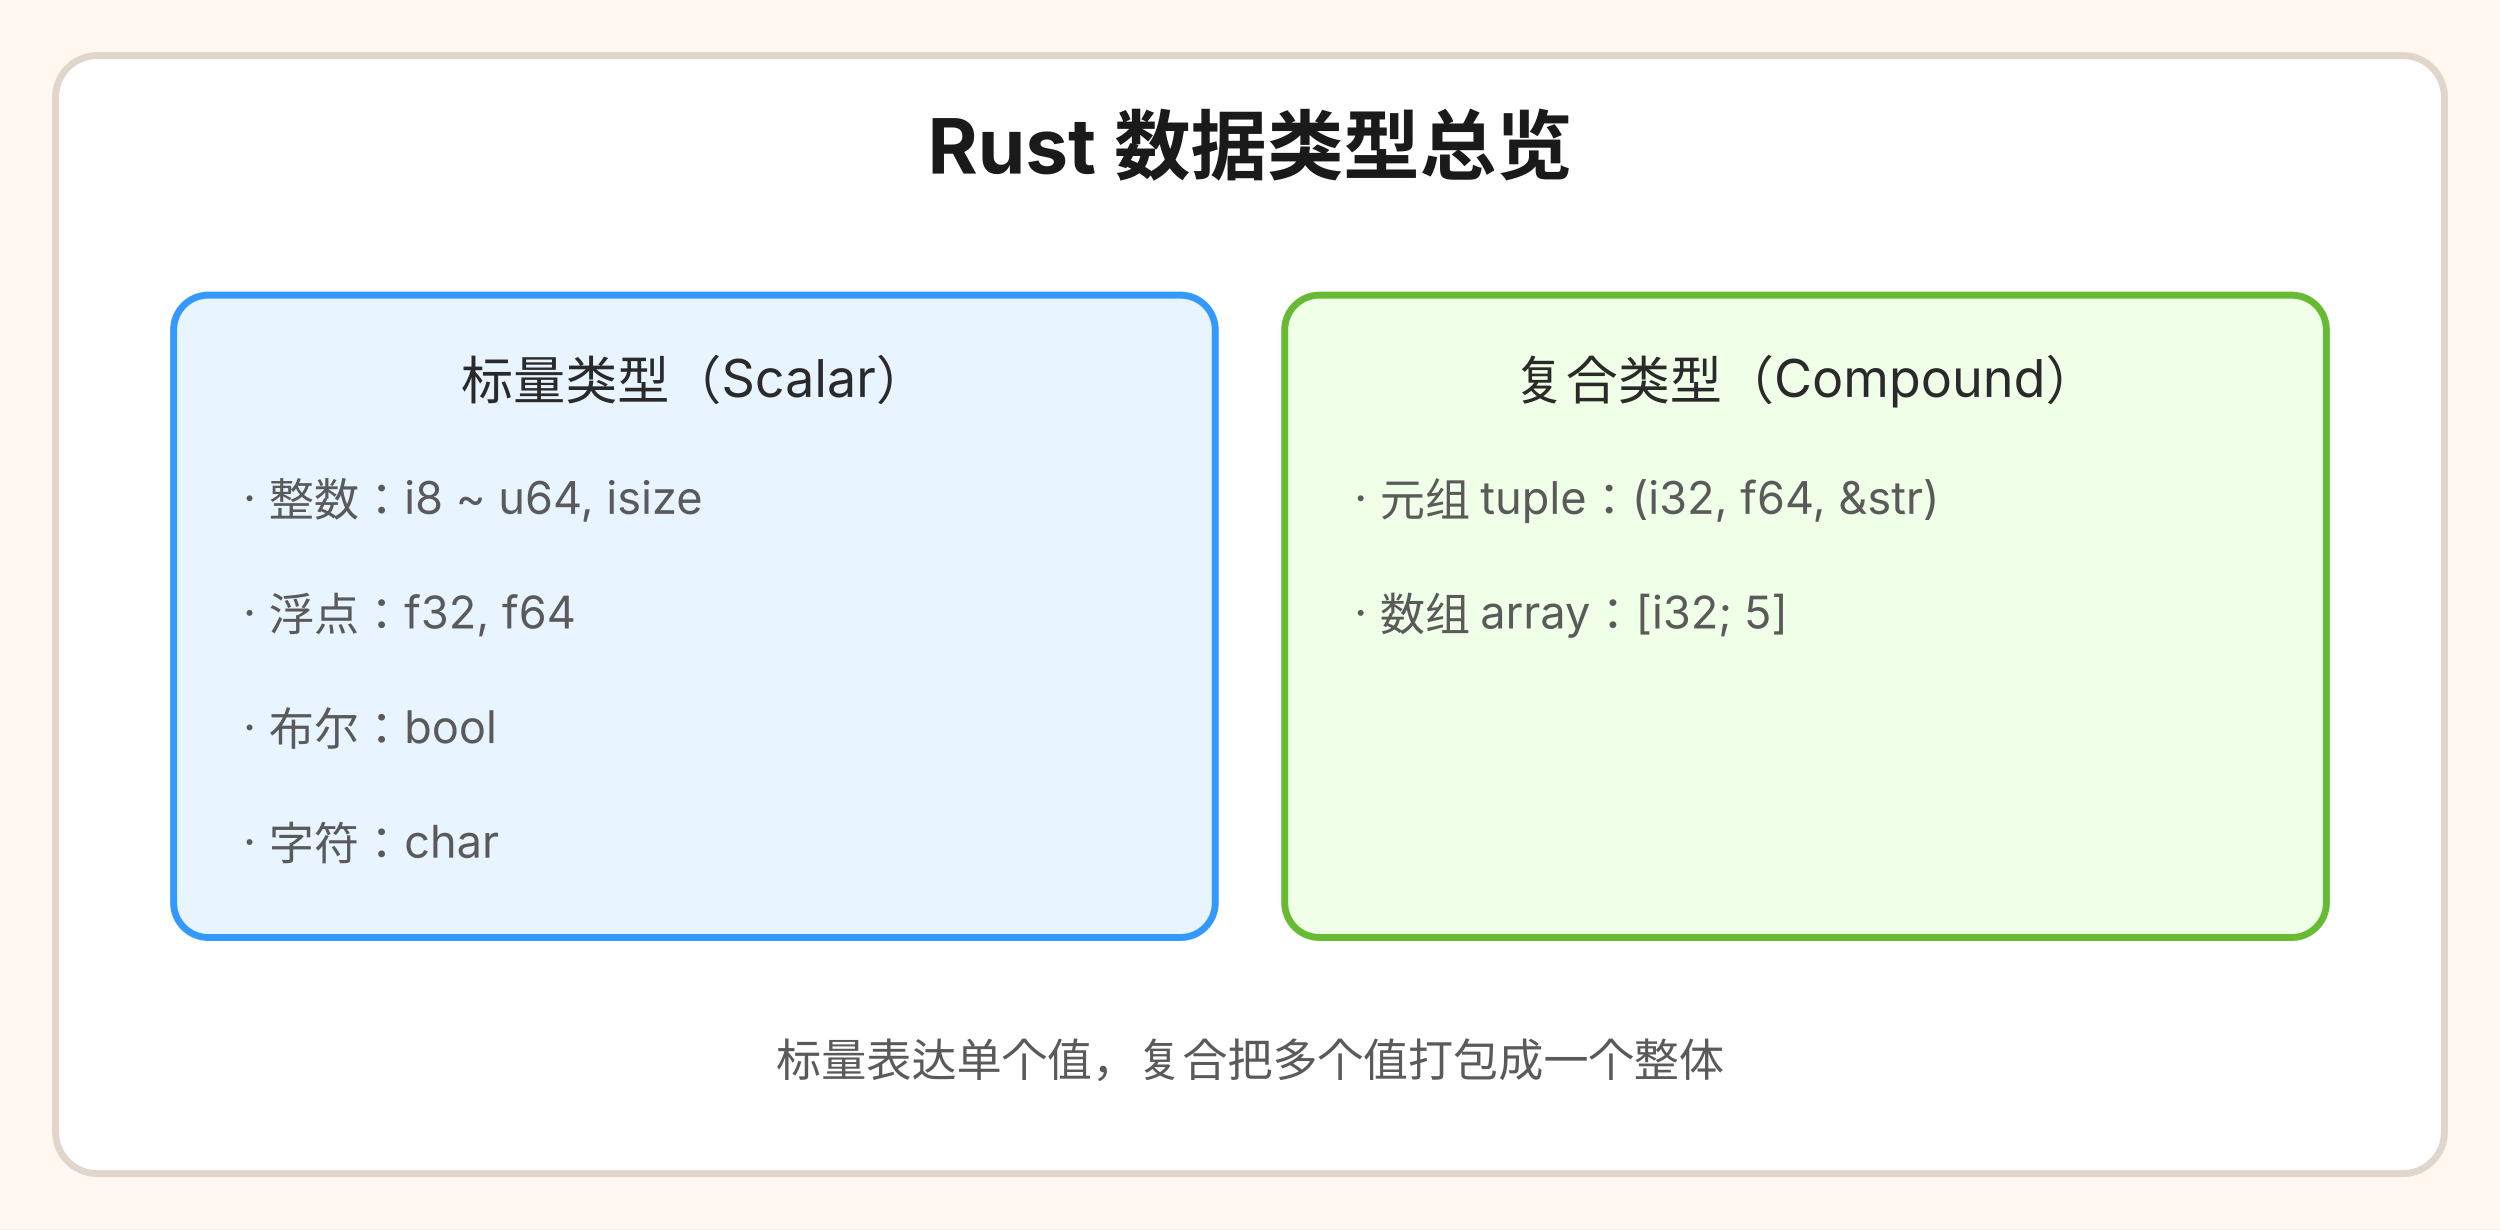
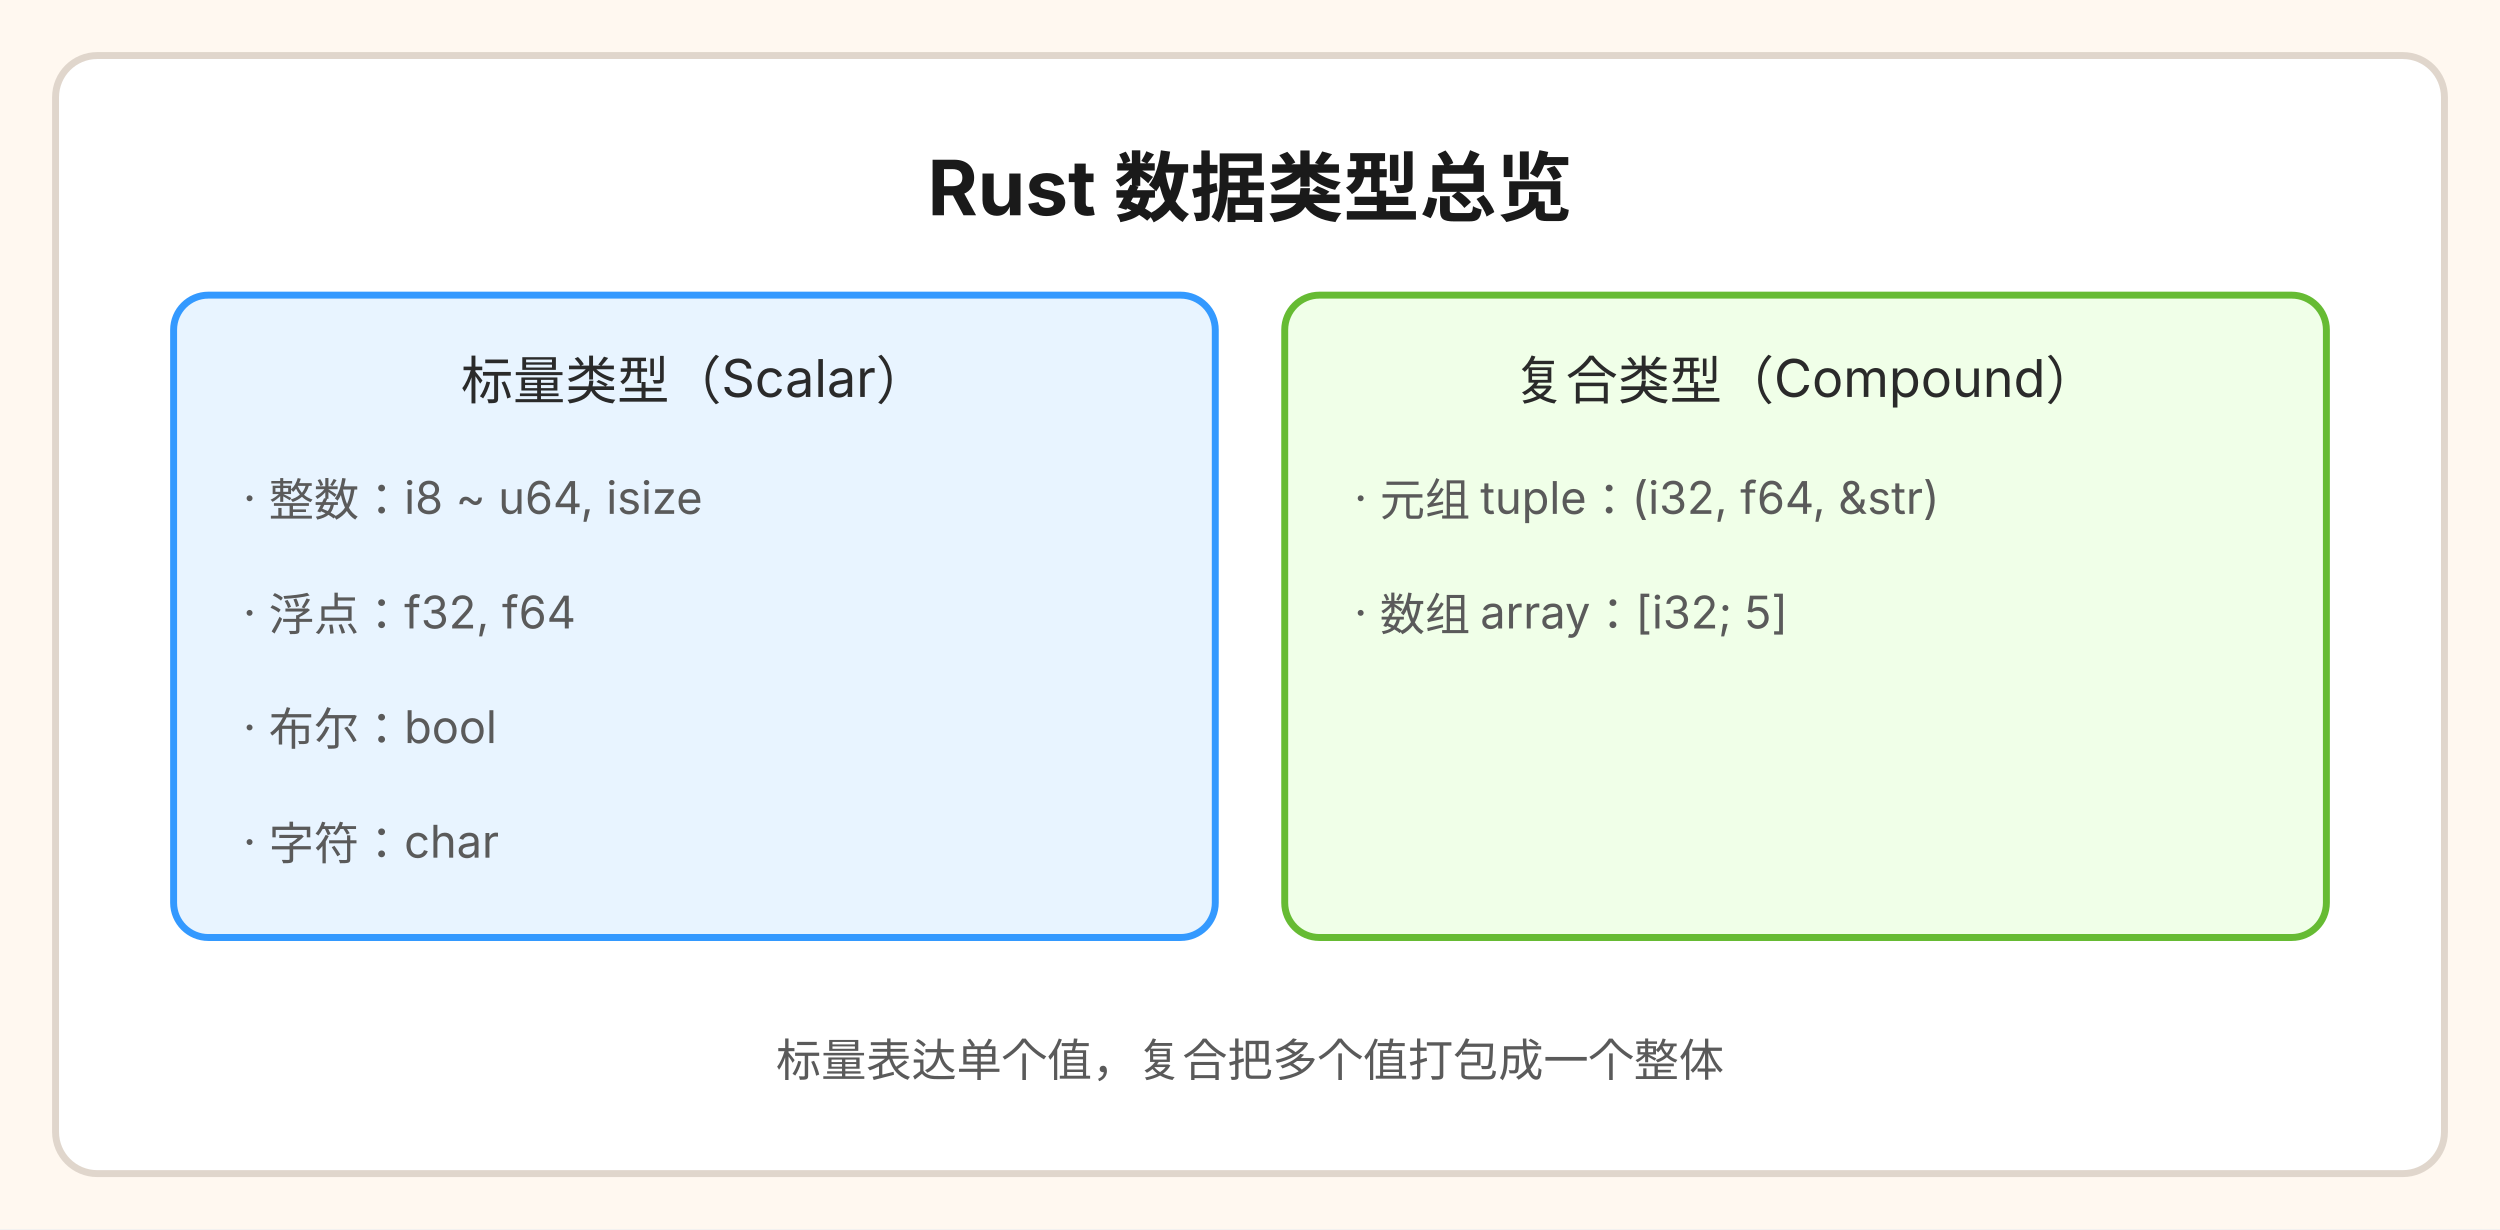
<svg xmlns="http://www.w3.org/2000/svg" width="720" height="354" viewBox="0 0 720 354">
  <defs>
    <style>
      .bg { fill: #fff8f0; }
      .card { fill: #ffffff; stroke: #e0d6cc; stroke-width: 2; }
      .title { font: bold 22px system-ui, -apple-system, sans-serif; fill: #1a1a1a; }
      .text { font: 15px system-ui, -apple-system, sans-serif; fill: #2a2a2a; }
      .code { font: 14px "SF Mono", Menlo, monospace; fill: #3a2a1a; }
      .label { font: 13px system-ui, -apple-system, sans-serif; fill: #5a5a5a; }
      .arrow { stroke: #7a6a5a; stroke-width: 2; fill: none; marker-end: url(#arrowhead); }
      .highlight { fill: #ffeacc; stroke: #ffaa55; stroke-width: 2; }
      .box { fill: #e8f4ff; stroke: #3399ff; stroke-width: 2; }
      .box2 { fill: #f0ffe8; stroke: #66bb33; stroke-width: 2; }
      .box3 { fill: #fff0f5; stroke: #dd5599; stroke-width: 2; }
    </style>
    <marker id="arrowhead" markerWidth="10" markerHeight="7" refX="9" refY="3.5" orient="auto">
      <polygon points="0 0, 10 3.5, 0 7" fill="#7a6a5a" />
    </marker>
  </defs>
  <rect width="720" height="354" class="bg" />
  <rect x="16" y="16" width="688" height="322" rx="12" class="card" />
-   <text x="360" y="50" text-anchor="middle" class="title">Rust 数据类型总览</text>
+   <text x="360" y="62" text-anchor="middle" class="title">Rust 数据类型总览</text>
  <rect x="50" y="85" width="300" height="185" rx="10" class="box" />
  <text x="200" y="115" text-anchor="middle" class="text">标量类型（Scalar）</text>
  <text x="70" y="148" class="label">· 整数：i8 ~ u64, isize</text>
  <text x="70" y="181" class="label">· 浮点：f32, f64</text>
  <text x="70" y="214" class="label">· 布尔：bool</text>
  <text x="70" y="247" class="label">· 字符：char</text>
  <rect x="370" y="85" width="300" height="185" rx="10" class="box2" />
  <text x="520" y="115" text-anchor="middle" class="text">复合类型（Compound）</text>
  <text x="390" y="148" class="label">· 元组 tuple：(i32, f64, &amp;str)</text>
  <text x="390" y="181" class="label">· 数组 array：[i32; 5]</text>
  <text x="360" y="310" text-anchor="middle" class="label">标量表达单个值，复合把多个值打包成一个整体</text>
</svg>
